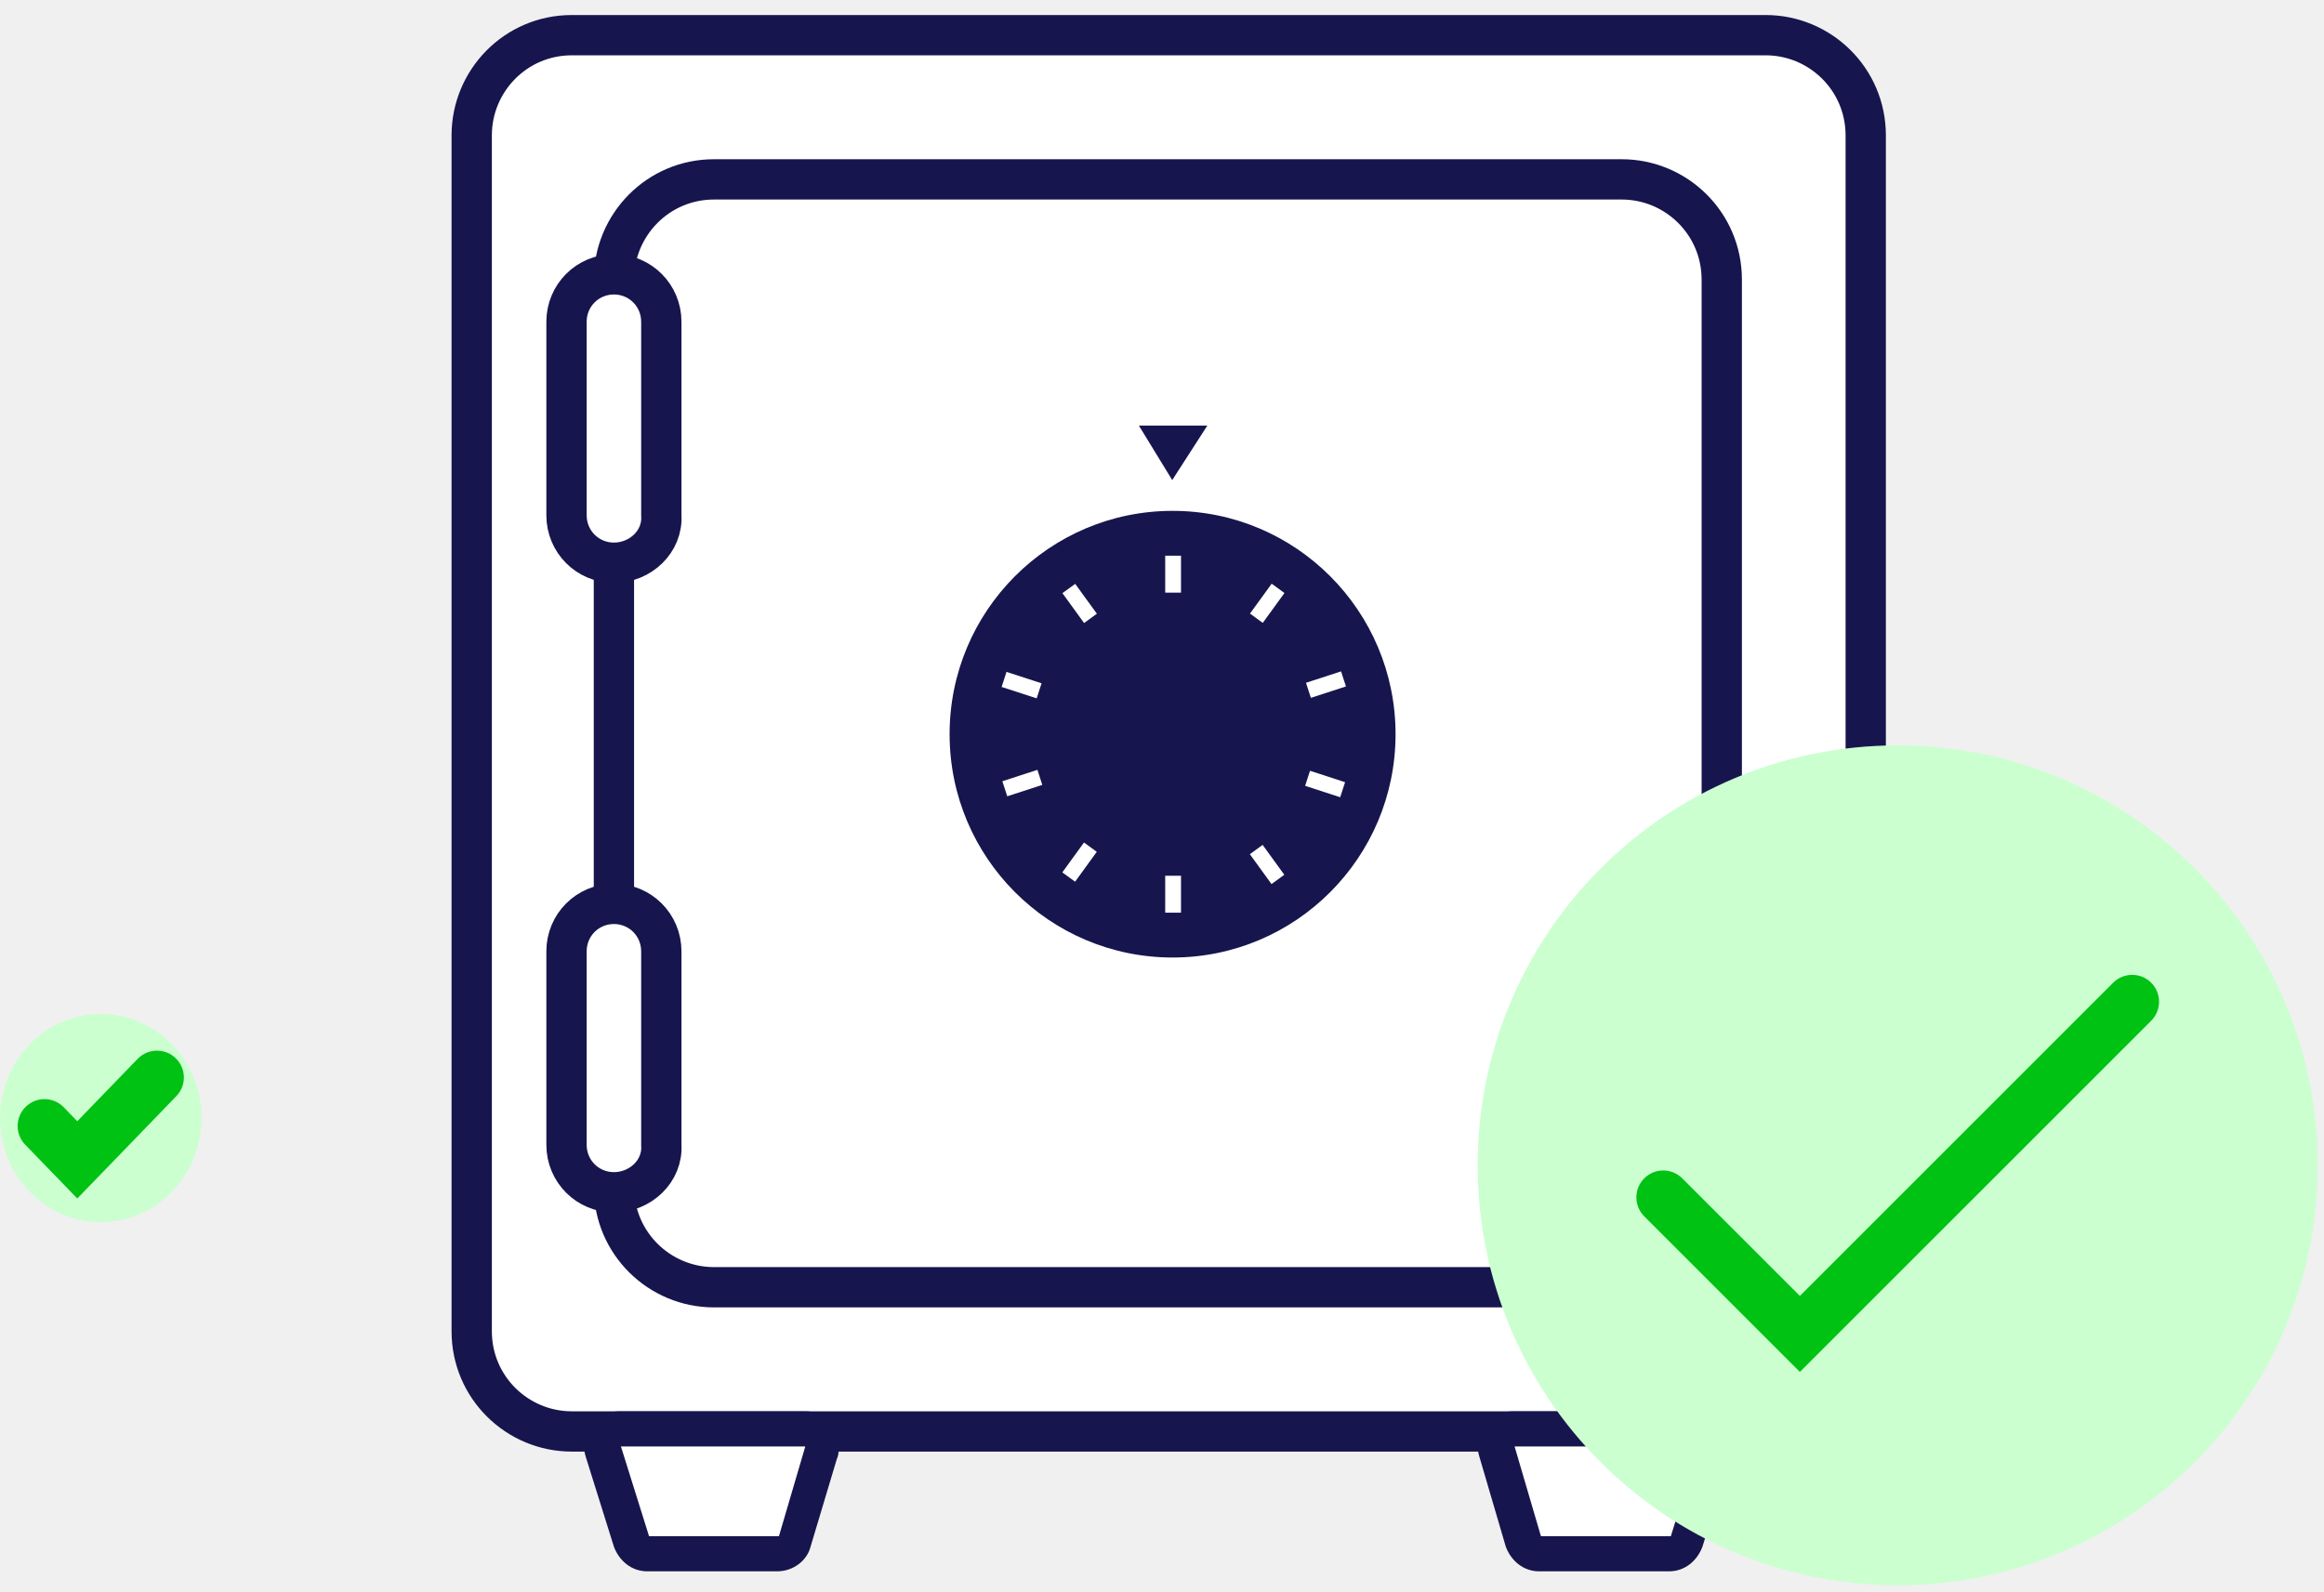
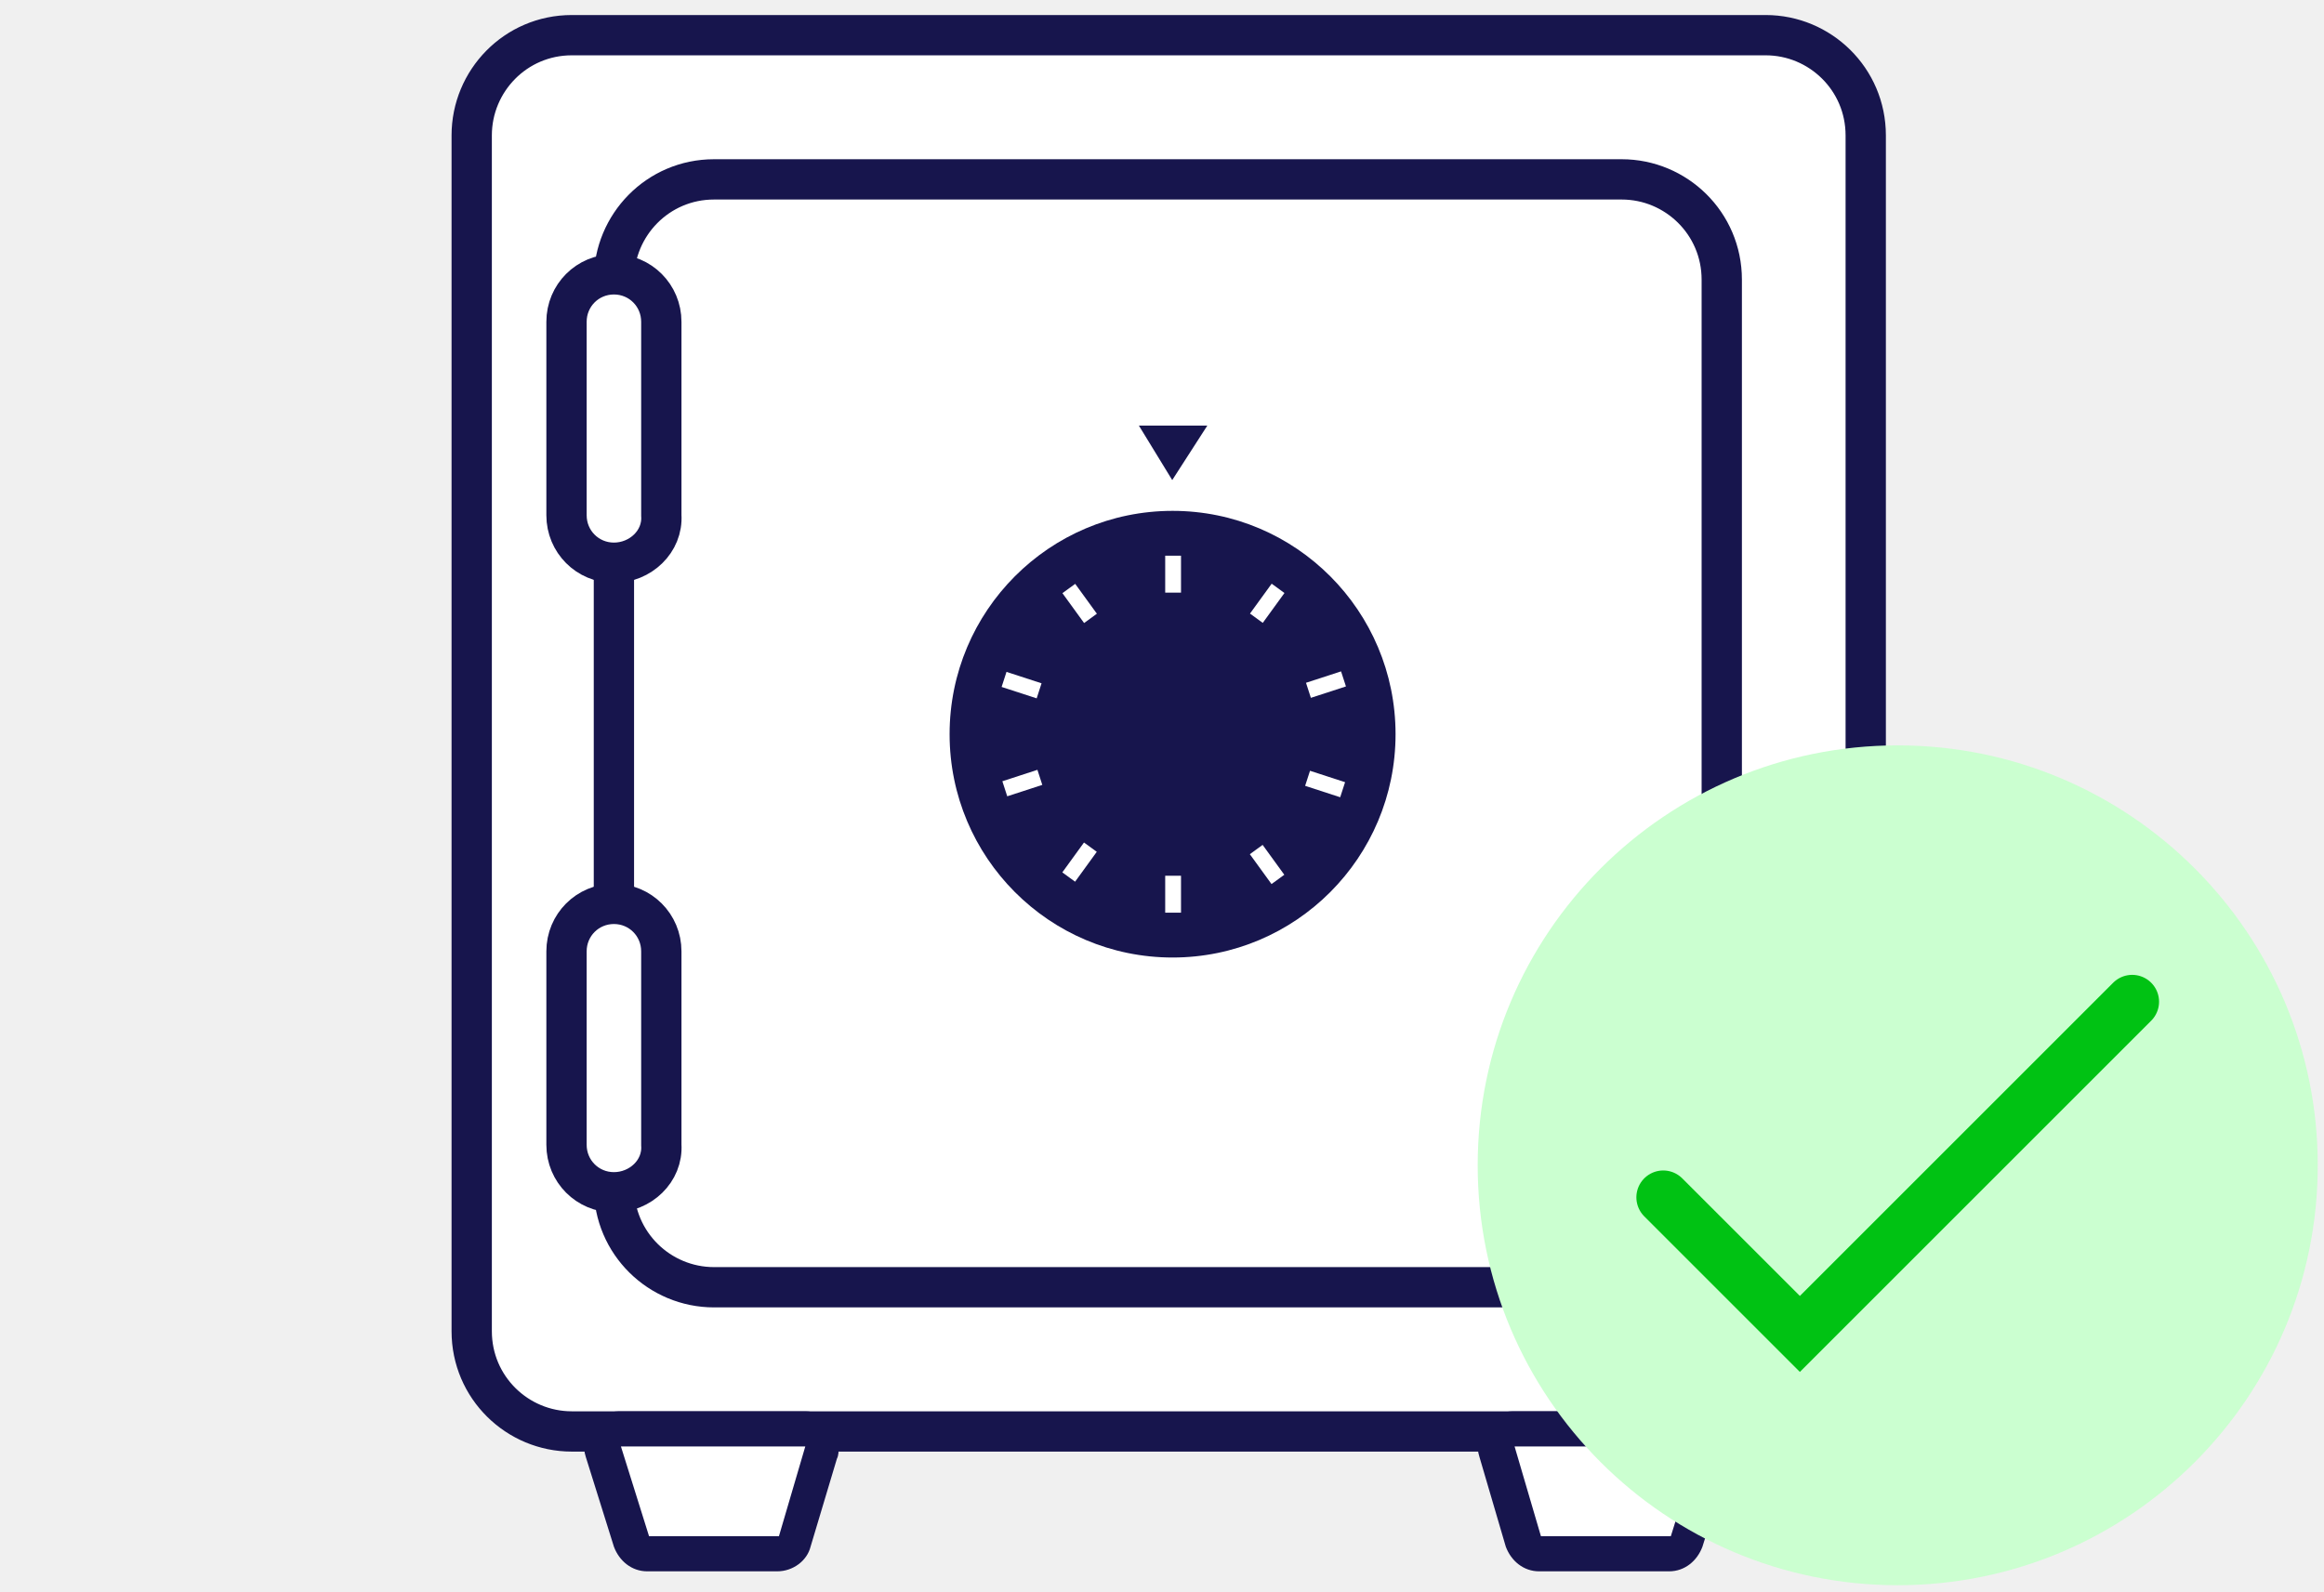
<svg xmlns="http://www.w3.org/2000/svg" width="346" height="237" viewBox="0 0 346 237" fill="none">
  <path d="M262.873 213.17H85.127C77.024 213.17 70.228 206.623 70.228 198.243V20.165C70.228 12.047 76.763 5.238 85.127 5.238H262.873C270.976 5.238 277.772 11.785 277.772 20.165V198.243C277.511 206.361 270.976 213.17 262.873 213.17Z" fill="white" stroke="#17154D" stroke-width="6" stroke-linecap="round" stroke-linejoin="round" />
  <path d="M241.439 191.696H106.3C98.197 191.696 91.4 185.149 91.4 176.769V41.64C91.4 33.522 97.935 26.713 106.3 26.713H241.439C249.542 26.713 256.338 33.26 256.338 41.64V177.031C256.338 185.149 249.542 191.696 241.439 191.696Z" stroke="#17154D" stroke-width="6" stroke-linecap="round" stroke-linejoin="round" />
  <path d="M174.575 142.593C192.909 142.593 207.772 127.703 207.772 109.335C207.772 90.966 192.909 76.076 174.575 76.076C156.241 76.076 141.378 90.966 141.378 109.335C141.378 127.703 156.241 142.593 174.575 142.593Z" fill="#17154D" />
  <path d="M174.523 71.493L169.556 63.375H179.751L174.523 71.493Z" fill="#17154D" />
  <path d="M175.83 82.754H173.477V88.253H175.83V82.754Z" fill="white" />
  <path d="M160.078 86.947L158.175 88.332L161.402 92.781L163.305 91.396L160.078 86.947Z" fill="white" />
  <path d="M149.848 100.057L149.121 102.299L154.341 103.998L155.068 101.757L149.848 100.057Z" fill="white" />
  <path d="M154.453 114.643L149.232 116.342L149.959 118.583L155.179 116.885L154.453 114.643Z" fill="white" />
  <path d="M161.386 125.465L158.159 129.914L160.062 131.3L163.289 126.851L161.386 125.465Z" fill="white" />
  <path d="M175.83 130.416H173.477V135.915H175.83V130.416Z" fill="white" />
  <path d="M187.982 125.82L186.078 127.205L189.305 131.654L191.208 130.269L187.982 125.82Z" fill="white" />
  <path d="M195.036 114.784L194.309 117.025L199.53 118.725L200.257 116.483L195.036 114.784Z" fill="white" />
  <path d="M199.659 99.981L194.438 101.68L195.165 103.921L200.386 102.223L199.659 99.981Z" fill="white" />
  <path d="M189.328 86.924L186.1 91.373L188.003 92.759L191.231 88.31L189.328 86.924Z" fill="white" />
  <path d="M96.366 231.121C95.321 231.121 94.275 230.335 93.752 229.288L89.57 215.932C89.309 215.146 89.57 214.36 89.832 213.575C90.354 212.789 91.138 212.527 91.923 212.527H119.63C120.414 212.527 121.198 212.789 121.721 213.575C122.244 214.36 122.244 215.146 122.244 215.932L118.323 229.288C118.062 230.335 117.016 231.121 115.709 231.121H96.366Z" fill="white" />
  <path d="M119.892 215.407L115.971 228.763H96.628L92.445 215.407H119.892ZM119.892 210.17H92.184C90.616 210.17 89.047 210.956 88.002 212.265C86.956 213.574 86.695 215.407 87.218 216.979L91.4 230.335C92.184 232.43 94.014 234.001 96.366 234.001H115.709C118.062 234.001 120.153 232.43 120.676 230.335L124.597 217.241C124.858 216.717 124.858 216.193 124.858 215.407C125.119 212.527 122.767 210.17 119.892 210.17Z" fill="#17154D" />
  <path d="M229.153 231.121C228.107 231.121 227.062 230.335 226.539 229.288L222.618 215.932C222.357 215.146 222.618 214.36 223.141 213.575C223.664 212.789 224.448 212.527 225.232 212.527H252.94C253.724 212.527 254.508 213.051 255.031 213.575C255.553 214.36 255.553 215.146 255.292 215.932L251.11 229.288C250.848 230.335 249.803 231.121 248.496 231.121H229.153Z" fill="white" />
  <path d="M252.939 215.407L248.757 228.763H229.414L225.493 215.407H252.939ZM252.939 210.17H225.232C223.664 210.17 222.095 210.956 221.05 212.265C220.004 213.574 219.743 215.407 220.266 216.979L224.186 230.335C224.971 232.43 226.8 234.001 229.153 234.001H248.496C250.848 234.001 252.678 232.43 253.462 230.335L257.644 216.979C258.167 215.407 257.906 213.574 256.86 212.265C256.076 210.956 254.508 210.17 252.939 210.17Z" fill="#17154D" />
  <path d="M91.4 83.802C87.48 83.802 84.343 80.659 84.343 76.731V47.924C84.343 43.996 87.48 40.853 91.4 40.853C95.321 40.853 98.458 43.996 98.458 47.924V76.731C98.719 80.659 95.321 83.802 91.4 83.802Z" fill="white" stroke="#17154D" stroke-width="6" stroke-miterlimit="10" />
  <path d="M91.4 177.554C87.48 177.554 84.343 174.411 84.343 170.483V141.676C84.343 137.748 87.48 134.605 91.4 134.605C95.321 134.605 98.458 137.748 98.458 141.676V170.483C98.719 174.411 95.321 177.554 91.4 177.554Z" fill="white" stroke="#17154D" stroke-width="6" stroke-miterlimit="10" />
  <circle cx="282.535" cy="173.535" r="62.535" fill="#CBFFD0" />
  <path d="M247.625 178.306L267.968 198.649L317.443 149.174" stroke="#00C213" stroke-width="8" stroke-linecap="round" />
-   <ellipse cx="15" cy="166.5" rx="15" ry="15.5" fill="#CBFFD0" />
-   <path d="M6.626 167.682L11.506 172.724L23.373 160.461" stroke="#00C213" stroke-width="8" stroke-linecap="round" />
</svg>
